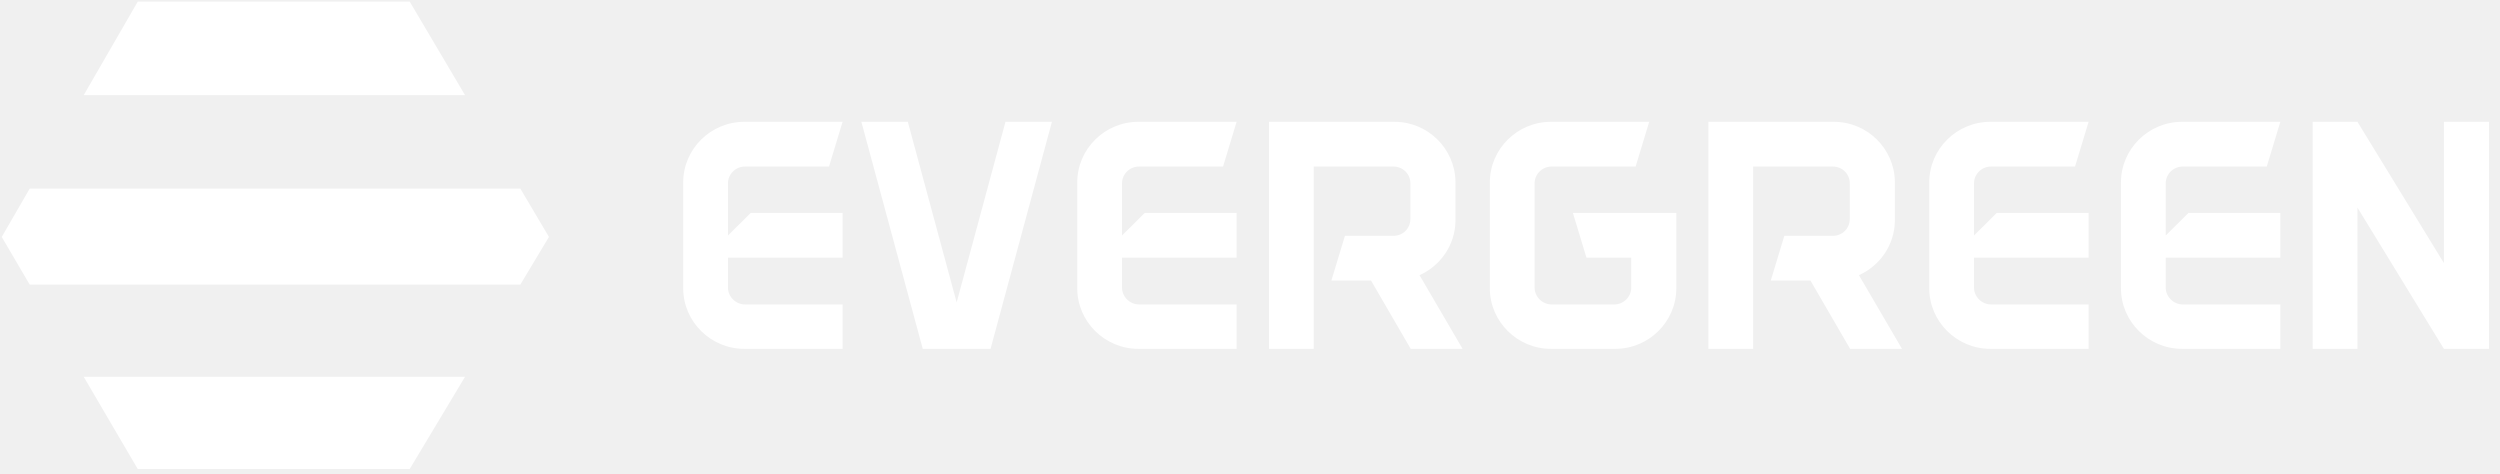
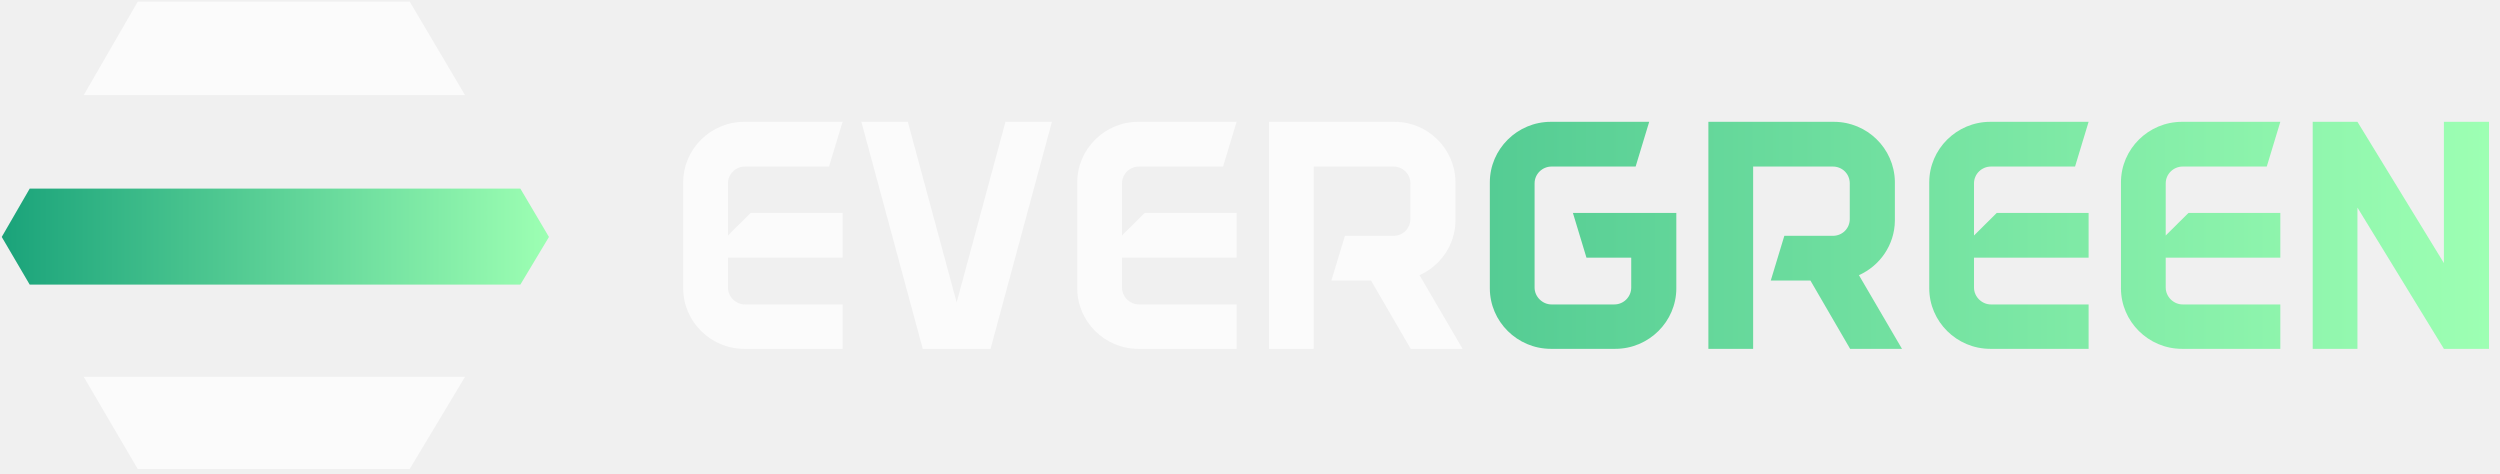
<svg xmlns="http://www.w3.org/2000/svg" width="153" height="29" viewBox="0 0 153 29" fill="none">
-   <path d="M45.942 13.033H51.566V15.771H44.552V17.602C44.552 18.158 45.029 18.632 45.589 18.632H51.566V21.349H45.548C43.493 21.349 41.812 19.681 41.812 17.644V11.16C41.812 9.123 43.493 7.455 45.548 7.455H51.566L50.736 10.193H45.589C45.029 10.193 44.552 10.646 44.552 11.222V14.412L45.942 13.033Z" fill="white" />
-   <path d="M61.535 7.455H64.378L60.622 21.349H56.472L52.716 7.455H55.559L58.547 18.508L61.535 7.455Z" fill="white" />
-   <path d="M70.057 13.033H75.681V15.771H68.667V17.602C68.667 18.158 69.144 18.632 69.705 18.632H75.681V21.349H69.663C67.609 21.349 65.928 19.681 65.928 17.644V11.16C65.928 9.123 67.609 7.455 69.663 7.455H75.681L74.851 10.193H69.705C69.144 10.193 68.667 10.646 68.667 11.222V14.412L70.057 13.033Z" fill="white" />
-   <path d="M89.075 13.465C89.075 13.486 89.075 13.507 89.075 13.527V13.465ZM89.075 11.098C89.075 11.119 89.075 11.14 89.075 11.16V11.098ZM89.51 21.349H86.335L83.907 17.17H81.48L82.31 14.433H85.277C85.858 14.433 86.315 13.98 86.315 13.404V11.222C86.315 10.646 85.858 10.193 85.277 10.193H80.4V21.349H77.661V7.455H85.339C87.373 7.455 89.033 9.081 89.075 11.098C89.075 11.119 89.075 11.14 89.075 11.16V13.465C89.075 13.486 89.075 13.507 89.075 13.527C89.054 14.989 88.162 16.265 86.875 16.841L89.51 21.349Z" fill="white" />
-   <path d="M102.591 13.033V17.644C102.591 19.681 100.91 21.349 98.856 21.349H94.913C92.859 21.349 91.178 19.681 91.178 17.644V11.16C91.178 9.123 92.859 7.455 94.913 7.455H100.931L100.101 10.193H94.955C94.394 10.193 93.917 10.646 93.917 11.222V17.602C93.917 18.158 94.394 18.632 94.955 18.632H98.794C99.375 18.632 99.831 18.158 99.831 17.602V15.771H97.092L96.262 13.033H102.591Z" fill="white" />
-   <path d="M115.966 13.465C115.966 13.486 115.966 13.507 115.966 13.527V13.465ZM115.966 11.098C115.966 11.119 115.966 11.14 115.966 11.16V11.098ZM116.402 21.349H113.227L110.799 17.17H108.371L109.201 14.433H112.169C112.75 14.433 113.206 13.98 113.206 13.404V11.222C113.206 10.646 112.75 10.193 112.169 10.193H107.292V21.349H104.553V7.455H112.231C114.265 7.455 115.925 9.081 115.966 11.098C115.966 11.119 115.966 11.14 115.966 11.16V13.465C115.966 13.486 115.966 13.507 115.966 13.527C115.945 14.989 115.053 16.265 113.767 16.841L116.402 21.349Z" fill="white" />
-   <path d="M122.199 13.033H127.823V15.771H120.809V17.602C120.809 18.158 121.286 18.632 121.846 18.632H127.823V21.349H121.805C119.751 21.349 118.07 19.681 118.07 17.644V11.16C118.07 9.123 119.751 7.455 121.805 7.455H127.823L126.993 10.193H121.846C121.286 10.193 120.809 10.646 120.809 11.222V14.412L122.199 13.033Z" fill="white" />
-   <path d="M133.933 13.033H139.556V15.771H132.542V17.602C132.542 18.158 133.02 18.632 133.58 18.632H139.556V21.349H133.538C131.484 21.349 129.803 19.681 129.803 17.644V11.16C129.803 9.123 131.484 7.455 133.538 7.455H139.556L138.726 10.193H133.58C133.02 10.193 132.542 10.646 132.542 11.222V14.412L133.933 13.033Z" fill="white" />
-   <path d="M152.327 20.587V21.349H149.567L144.276 12.704V21.349H141.537V7.455H144.276L149.567 16.1V7.455H152.327V20.587Z" fill="white" />
-   <path d="M25.075 0.1H8.43L5.124 5.821H28.46L25.075 0.1Z" fill="white" />
-   <path d="M8.43 28.704H25.075L28.46 23.061H5.124L8.43 28.704Z" fill="white" />
-   <path d="M33.596 14.501L31.845 11.542H1.818L0.107 14.501L1.818 17.419H31.845L33.596 14.501Z" fill="white" />
+   <path d="M45.942 13.033H51.566V15.771H44.552V17.602C44.552 18.158 45.029 18.632 45.589 18.632H51.566V21.349H45.548C43.493 21.349 41.812 19.681 41.812 17.644V11.16C41.812 9.123 43.493 7.455 45.548 7.455H51.566L50.736 10.193H45.589C45.029 10.193 44.552 10.646 44.552 11.222V14.412L45.942 13.033Z" fill="#FBFBFB" />
+   <path d="M61.535 7.455H64.378L60.622 21.349H56.472L52.716 7.455H55.559L58.547 18.508L61.535 7.455Z" fill="#FBFBFB" />
+   <path d="M70.057 13.033H75.681V15.771H68.667V17.602C68.667 18.158 69.144 18.632 69.705 18.632H75.681V21.349H69.663C67.609 21.349 65.928 19.681 65.928 17.644V11.16C65.928 9.123 67.609 7.455 69.663 7.455H75.681L74.851 10.193H69.705C69.144 10.193 68.667 10.646 68.667 11.222V14.412L70.057 13.033Z" fill="#FBFBFB" />
+   <path d="M89.075 13.465C89.075 13.486 89.075 13.507 89.075 13.527V13.465ZM89.075 11.098C89.075 11.119 89.075 11.14 89.075 11.16V11.098ZM89.51 21.349H86.335L83.907 17.17H81.48L82.31 14.433H85.277C85.858 14.433 86.315 13.98 86.315 13.404V11.222C86.315 10.646 85.858 10.193 85.277 10.193H80.4V21.349H77.661V7.455H85.339C87.373 7.455 89.033 9.081 89.075 11.098C89.075 11.119 89.075 11.14 89.075 11.16V13.465C89.075 13.486 89.075 13.507 89.075 13.527C89.054 14.989 88.162 16.265 86.875 16.841L89.51 21.349Z" fill="#FBFBFB" />
+   <path d="M102.591 13.033V17.644C102.591 19.681 100.91 21.349 98.856 21.349H94.913C92.859 21.349 91.178 19.681 91.178 17.644V11.16C91.178 9.123 92.859 7.455 94.913 7.455H100.931L100.101 10.193H94.955C94.394 10.193 93.917 10.646 93.917 11.222V17.602C93.917 18.158 94.394 18.632 94.955 18.632H98.794C99.375 18.632 99.831 18.158 99.831 17.602V15.771H97.092L96.262 13.033H102.591Z" fill="url(#paint0_linear_1513_773)" />
+   <path d="M115.966 13.465C115.966 13.486 115.966 13.507 115.966 13.527V13.465ZM115.966 11.098C115.966 11.119 115.966 11.14 115.966 11.16V11.098ZM116.402 21.349H113.227L110.799 17.17H108.371L109.201 14.433H112.169C112.75 14.433 113.206 13.98 113.206 13.404V11.222C113.206 10.646 112.75 10.193 112.169 10.193H107.292V21.349H104.553V7.455H112.231C114.265 7.455 115.925 9.081 115.966 11.098C115.966 11.119 115.966 11.14 115.966 11.16V13.465C115.966 13.486 115.966 13.507 115.966 13.527C115.945 14.989 115.053 16.265 113.767 16.841L116.402 21.349Z" fill="url(#paint1_linear_1513_773)" />
+   <path d="M122.199 13.033H127.823V15.771H120.809V17.602C120.809 18.158 121.286 18.632 121.846 18.632H127.823V21.349H121.805C119.751 21.349 118.07 19.681 118.07 17.644V11.16C118.07 9.123 119.751 7.455 121.805 7.455H127.823L126.993 10.193H121.846C121.286 10.193 120.809 10.646 120.809 11.222V14.412L122.199 13.033Z" fill="url(#paint2_linear_1513_773)" />
+   <path d="M133.933 13.033H139.556V15.771H132.542V17.602C132.542 18.158 133.02 18.632 133.58 18.632H139.556V21.349H133.538C131.484 21.349 129.803 19.681 129.803 17.644V11.16C129.803 9.123 131.484 7.455 133.538 7.455H139.556L138.726 10.193H133.58C133.02 10.193 132.542 10.646 132.542 11.222V14.412L133.933 13.033Z" fill="url(#paint3_linear_1513_773)" />
+   <path d="M152.327 20.587V21.349H149.567L144.276 12.704V21.349H141.537V7.455H144.276L149.567 16.1V7.455H152.327V20.587Z" fill="url(#paint4_linear_1513_773)" />
+   <path d="M25.075 0.1H8.43L5.124 5.821H28.46L25.075 0.1Z" fill="#FBFBFB" />
+   <path d="M8.43 28.704H25.075L28.46 23.061H5.124L8.43 28.704Z" fill="#FBFBFB" />
+   <path d="M33.596 14.501L31.845 11.542H1.818L0.107 14.501L1.818 17.419H31.845L33.596 14.501Z" fill="url(#paint5_linear_1513_773)" />
+   <defs>
+     <linearGradient id="paint0_linear_1513_773" x1="41.812" y1="14.402" x2="152.327" y2="14.402" gradientUnits="userSpaceOnUse">
+       <stop stop-color="#1AA37A" />
+       <stop offset="1" stop-color="#9DFFB3" />
+     </linearGradient>
+     <linearGradient id="paint1_linear_1513_773" x1="41.812" y1="14.402" x2="152.327" y2="14.402" gradientUnits="userSpaceOnUse">
+       <stop stop-color="#1AA37A" />
+       <stop offset="1" stop-color="#9DFFB3" />
+     </linearGradient>
+     <linearGradient id="paint2_linear_1513_773" x1="41.812" y1="14.402" x2="152.327" y2="14.402" gradientUnits="userSpaceOnUse">
+       <stop stop-color="#1AA37A" />
+       <stop offset="1" stop-color="#9DFFB3" />
+     </linearGradient>
+     <linearGradient id="paint3_linear_1513_773" x1="41.812" y1="14.402" x2="152.327" y2="14.402" gradientUnits="userSpaceOnUse">
+       <stop stop-color="#1AA37A" />
+       <stop offset="1" stop-color="#9DFFB3" />
+     </linearGradient>
+     <linearGradient id="paint4_linear_1513_773" x1="41.812" y1="14.402" x2="152.327" y2="14.402" gradientUnits="userSpaceOnUse">
+       <stop stop-color="#1AA37A" />
+       <stop offset="1" stop-color="#9DFFB3" />
+     </linearGradient>
+     <linearGradient id="paint5_linear_1513_773" x1="0.107" y1="14.402" x2="33.596" y2="14.402" gradientUnits="userSpaceOnUse">
+       <stop stop-color="#1AA37A" />
+       <stop offset="1" stop-color="#9DFFB3" />
+     </linearGradient>
+   </defs>
</svg>
